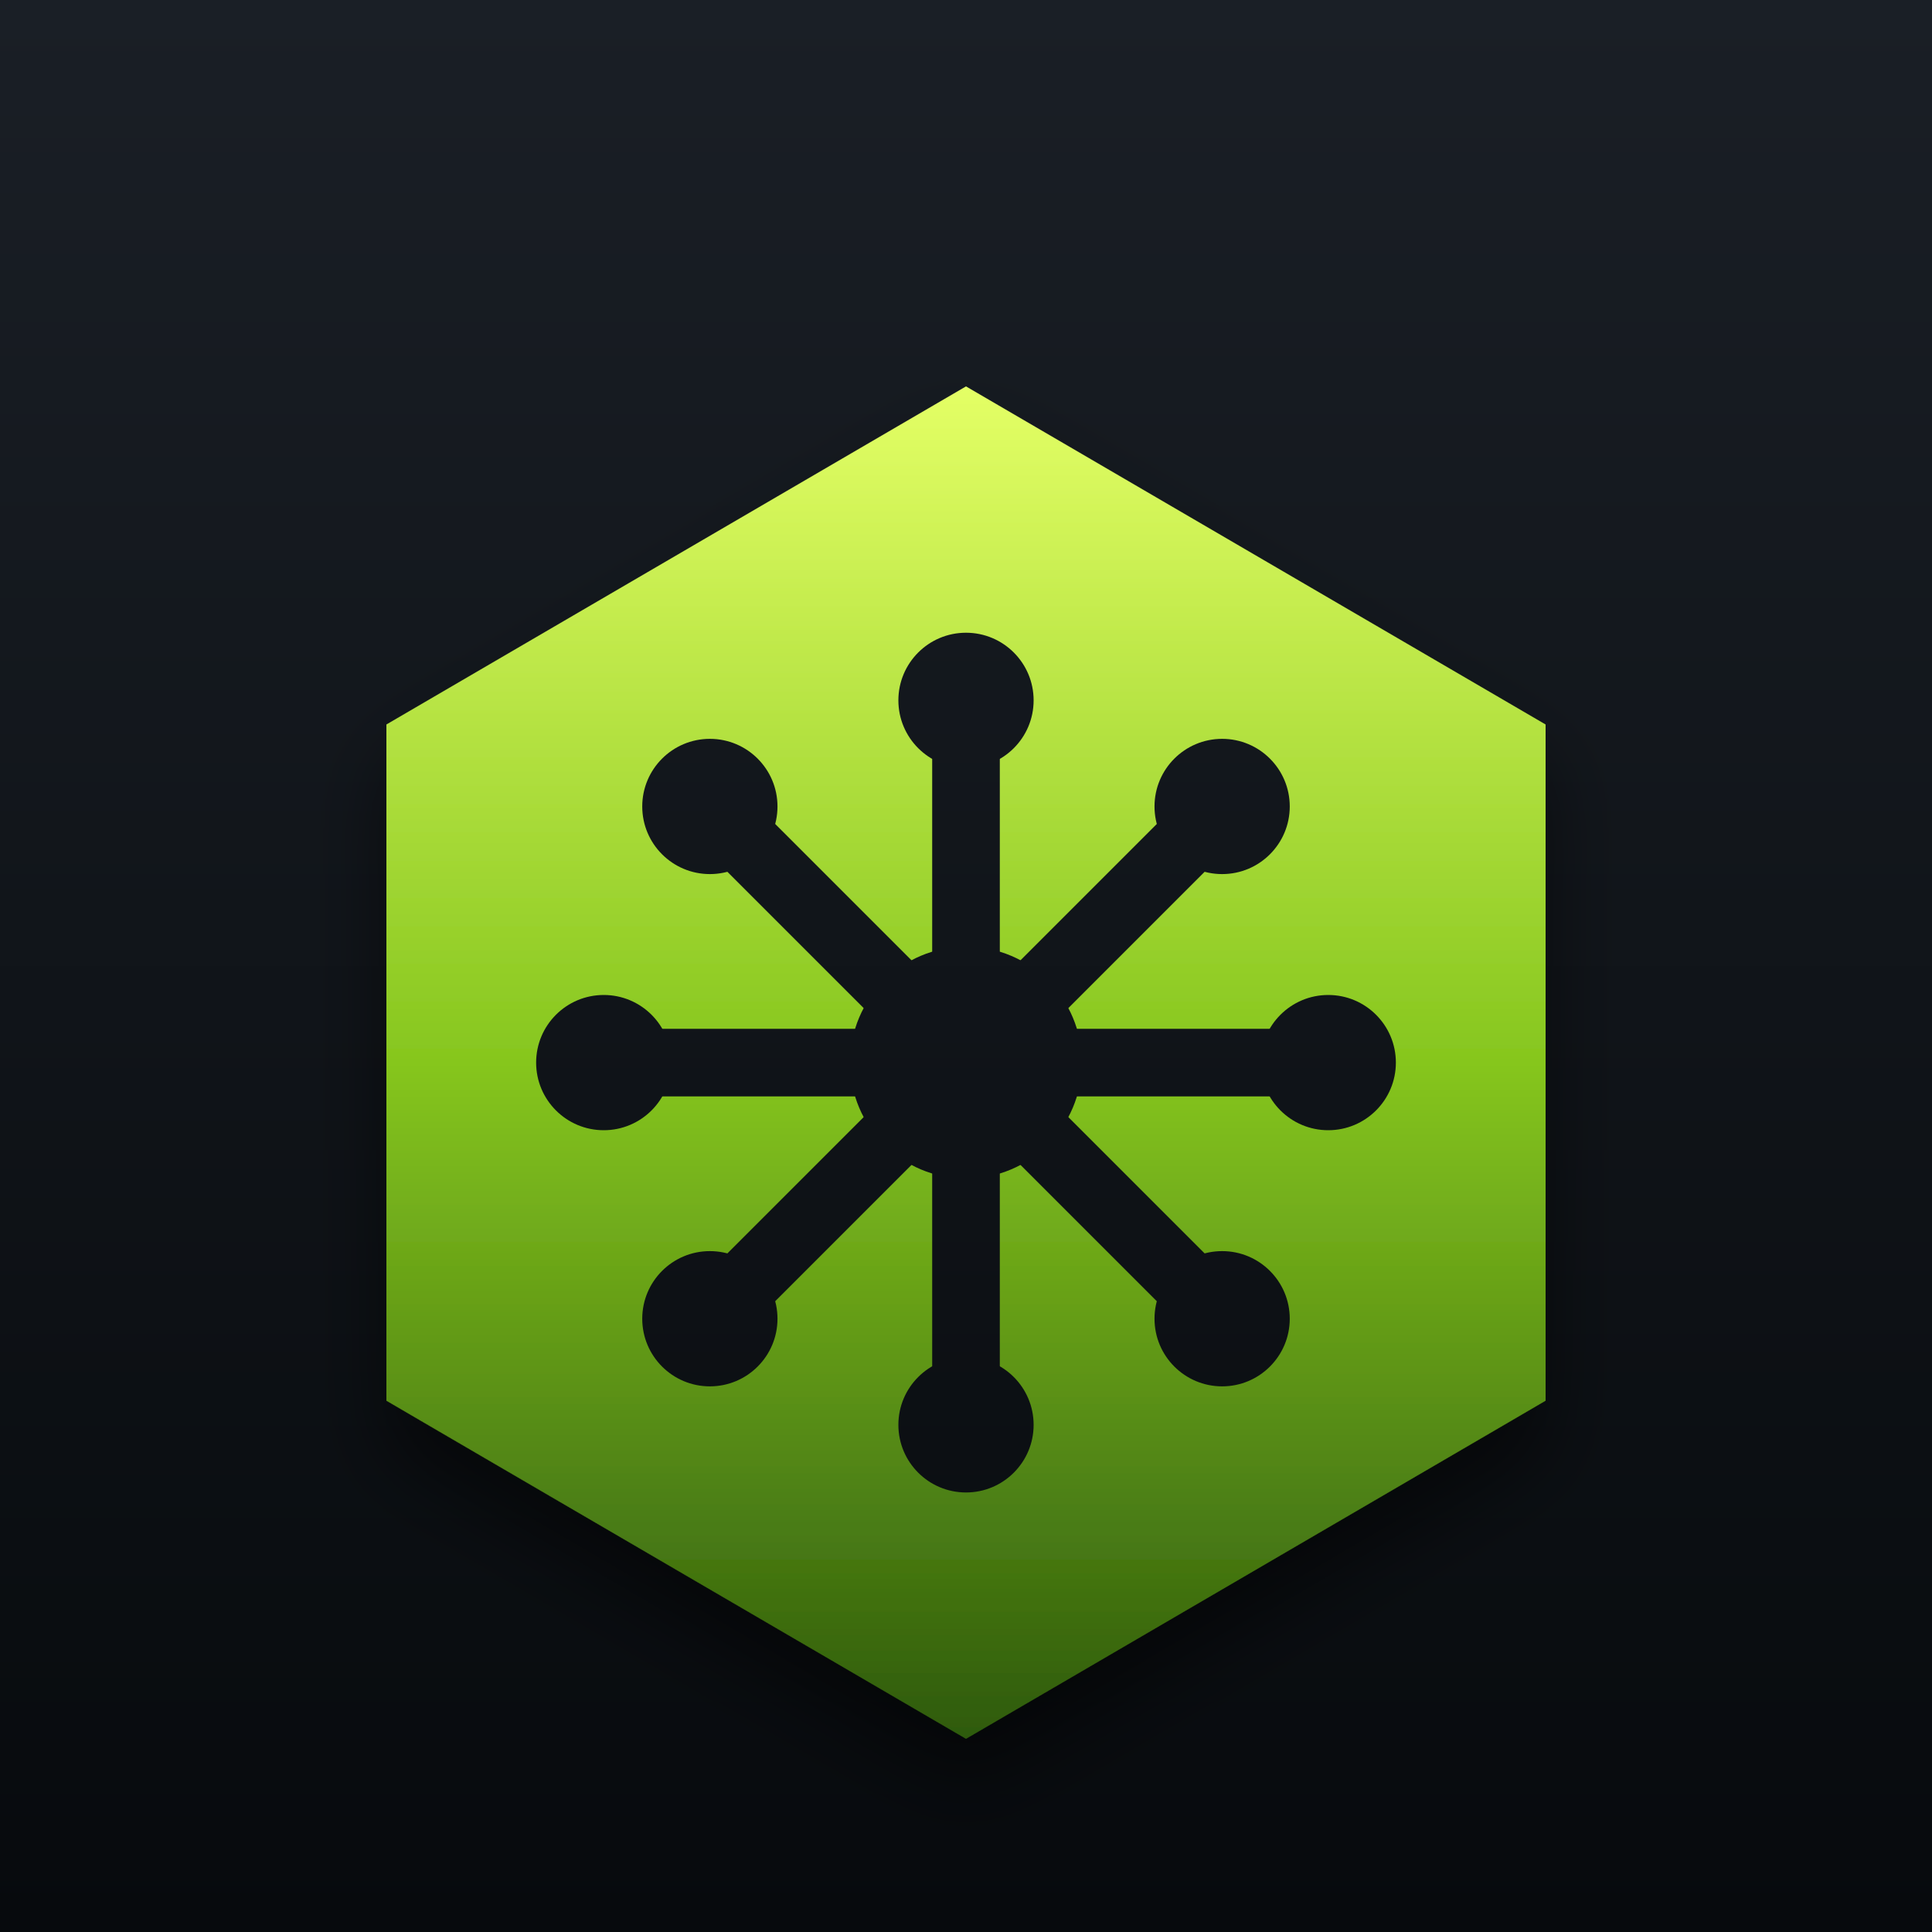
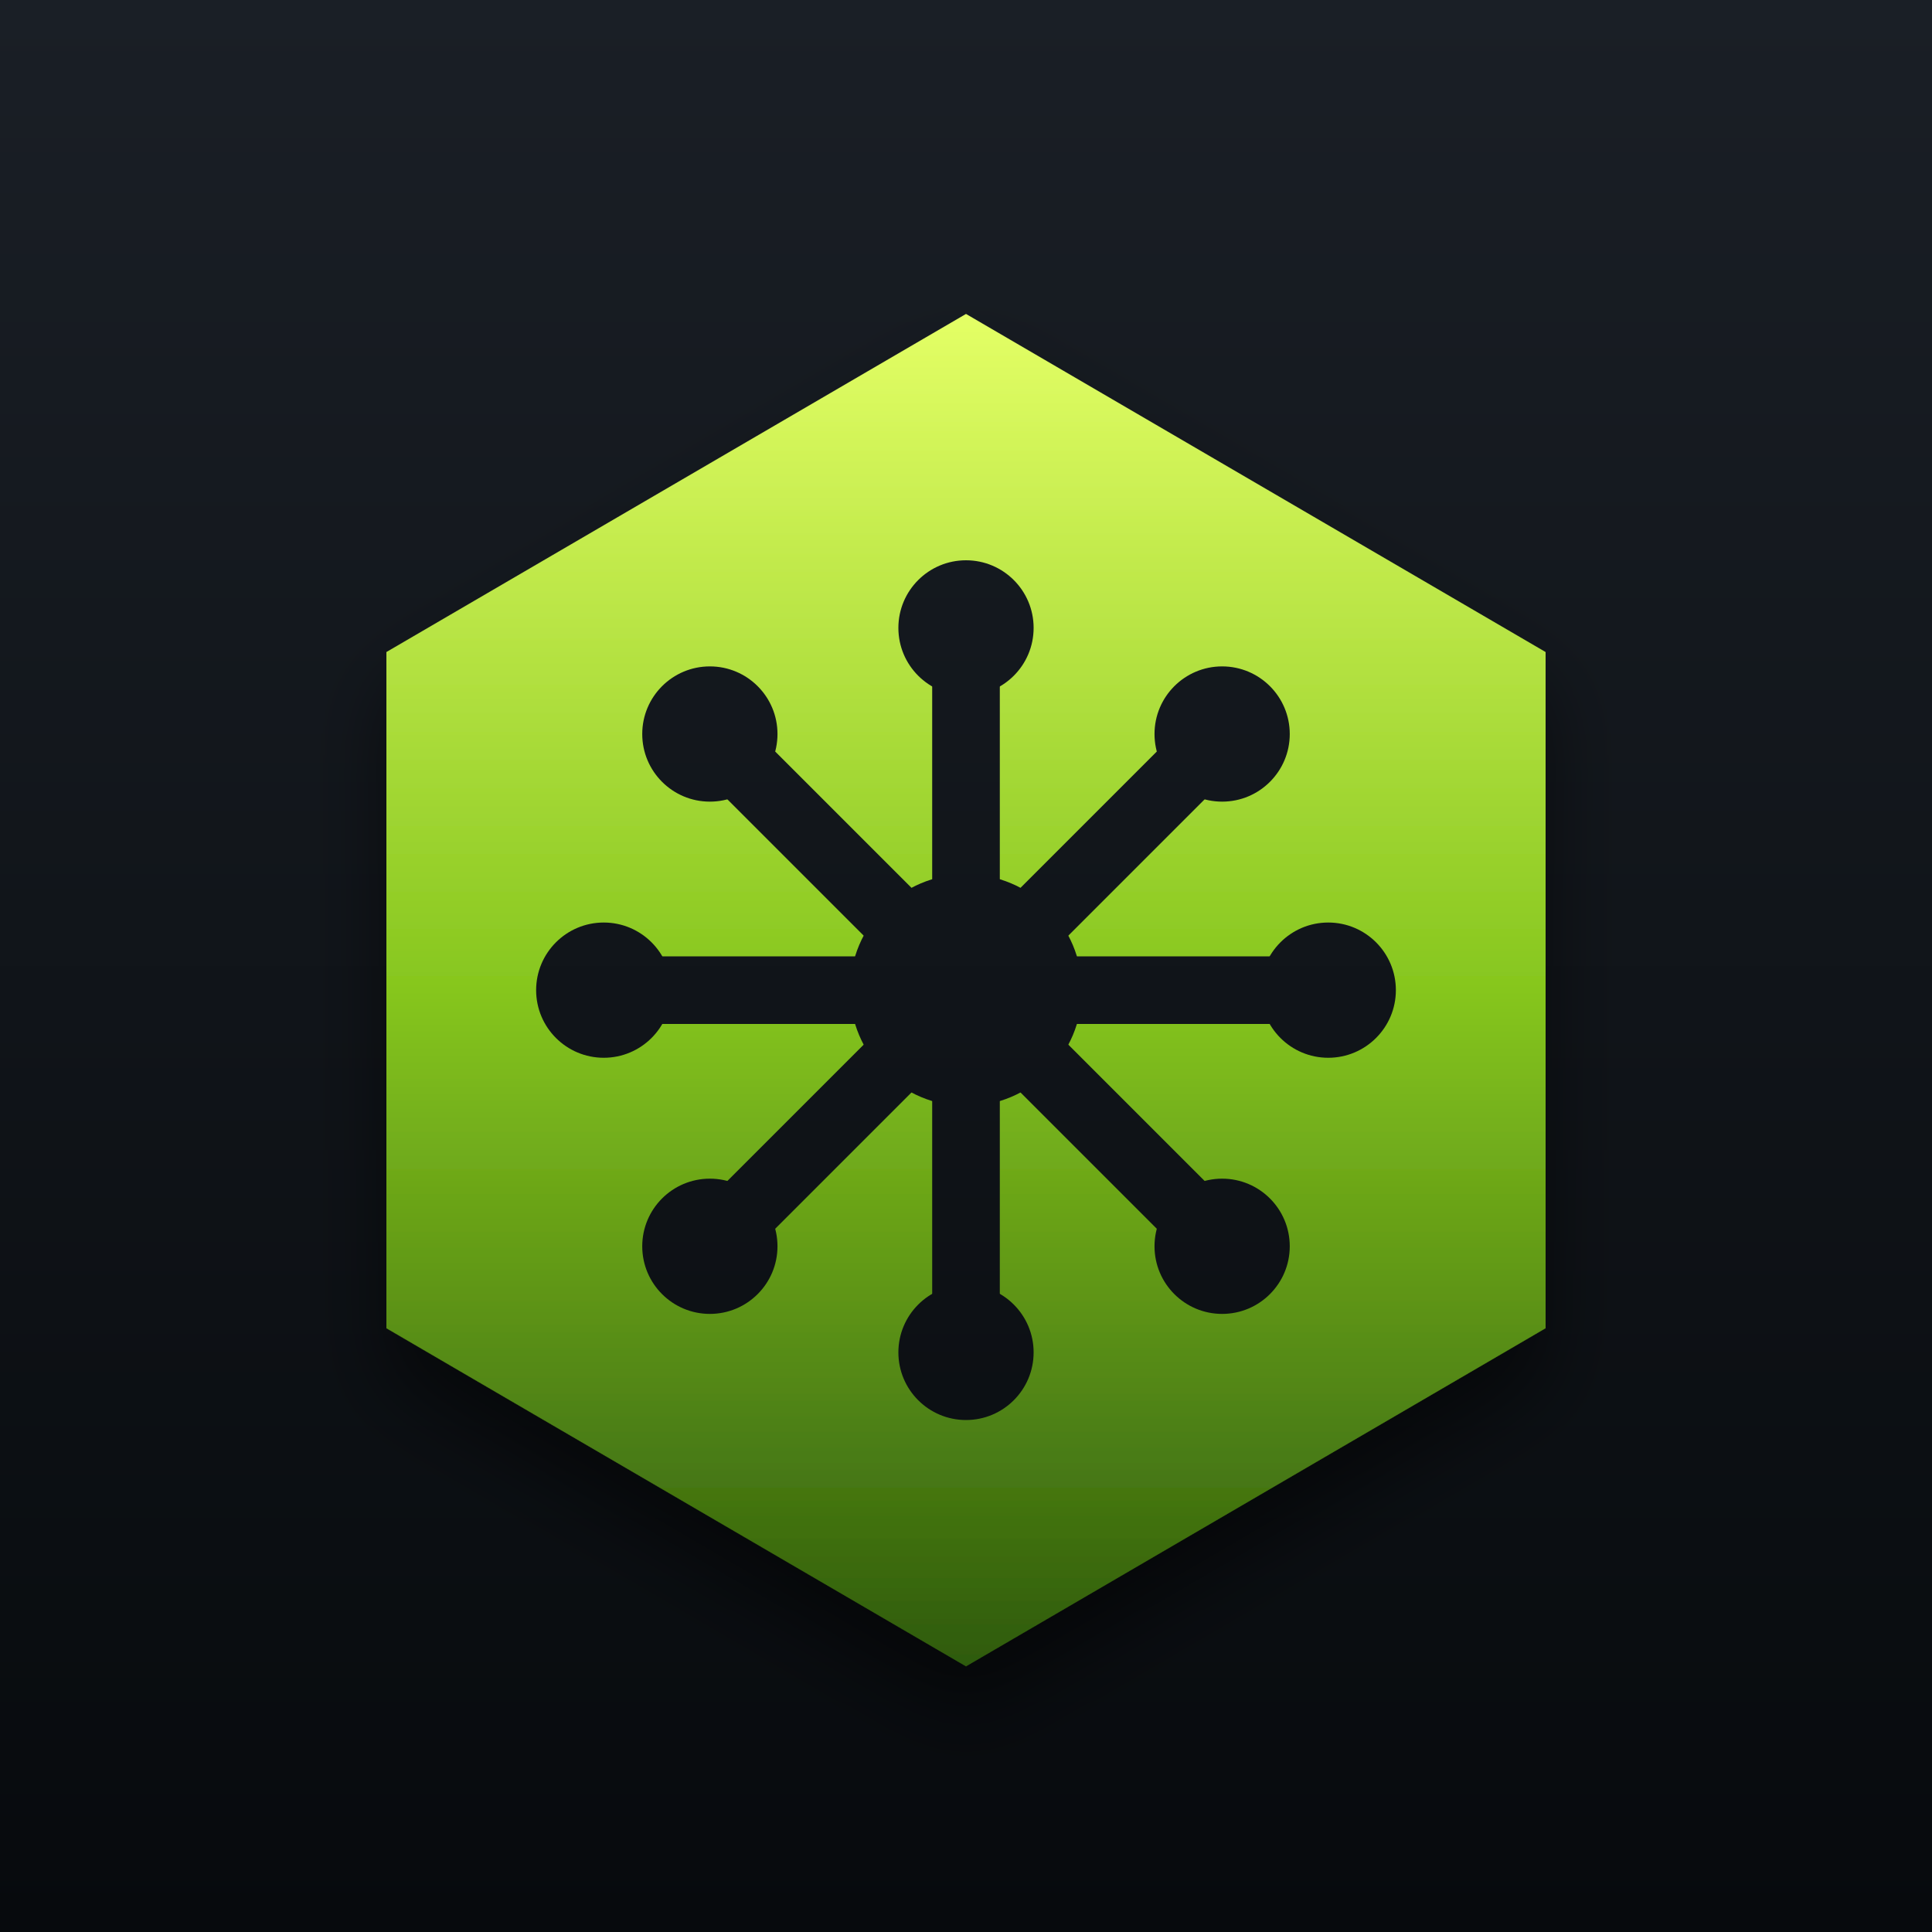
<svg xmlns="http://www.w3.org/2000/svg" viewBox="0 0 400 400" width="400" height="400">
  <defs>
    <linearGradient id="block" x1="200" y1="80" x2="200" y2="360" gradientUnits="userSpaceOnUse">
      <stop offset="0%" stop-color="#e4ff66" />
      <stop offset="50%" stop-color="#86c61e" />
      <stop offset="100%" stop-color="#2e5a0d" />
    </linearGradient>
    <linearGradient id="bg" x1="0" y1="0" x2="0" y2="400" gradientUnits="userSpaceOnUse">
      <stop offset="0%" stop-color="#1a1f26" />
      <stop offset="100%" stop-color="#070a0d" />
    </linearGradient>
    <filter id="drop" x="-30%" y="-30%" width="160%" height="160%">
      <feGaussianBlur in="SourceAlpha" stdDeviation="8" />
      <feOffset dx="0" dy="10" result="off" />
      <feComponentTransfer>
        <feFuncA type="linear" slope="0.5" />
      </feComponentTransfer>
      <feMerge>
        <feMergeNode />
        <feMergeNode in="SourceGraphic" />
      </feMerge>
    </filter>
    <mask id="cut-hub" maskUnits="userSpaceOnUse" x="0" y="0" width="400" height="400">
      <rect width="400" height="400" fill="white" />
      <g stroke="black" stroke-width="14" stroke-linecap="round">
        <line x1="200" y1="220" x2="275" y2="220" />
        <line x1="200" y1="220" x2="253.03" y2="273.03" />
        <line x1="200" y1="220" x2="200" y2="295" />
        <line x1="200" y1="220" x2="146.97" y2="273.03" />
        <line x1="200" y1="220" x2="125" y2="220" />
        <line x1="200" y1="220" x2="146.97" y2="166.97" />
        <line x1="200" y1="220" x2="200" y2="145" />
        <line x1="200" y1="220" x2="253.03" y2="166.97" />
      </g>
      <g fill="black">
        <circle cx="200" cy="220" r="24" />
        <circle cx="275" cy="220" r="14" />
        <circle cx="253.03" cy="273.03" r="14" />
        <circle cx="200" cy="295" r="14" />
        <circle cx="146.97" cy="273.03" r="14" />
        <circle cx="125" cy="220" r="14" />
        <circle cx="146.97" cy="166.97" r="14" />
        <circle cx="200" cy="145" r="14" />
        <circle cx="253.03" cy="166.97" r="14" />
      </g>
    </mask>
  </defs>
  <rect width="400" height="400" fill="url(#bg)" />
-   <g filter="url(#drop)" mask="url(#cut-hub)">
-     <polygon points="200,80 320,150 320,290 200,360 80,290 80,150" fill="url(#block)" />
+   <g transform="translate(0,-15)">
+     <g filter="url(#drop)" mask="url(#cut-hub)">
+       <polygon points="200,80 320,150 320,290 200,360 80,290 80,150" fill="url(#block)" />
+     </g>
  </g>
</svg>
